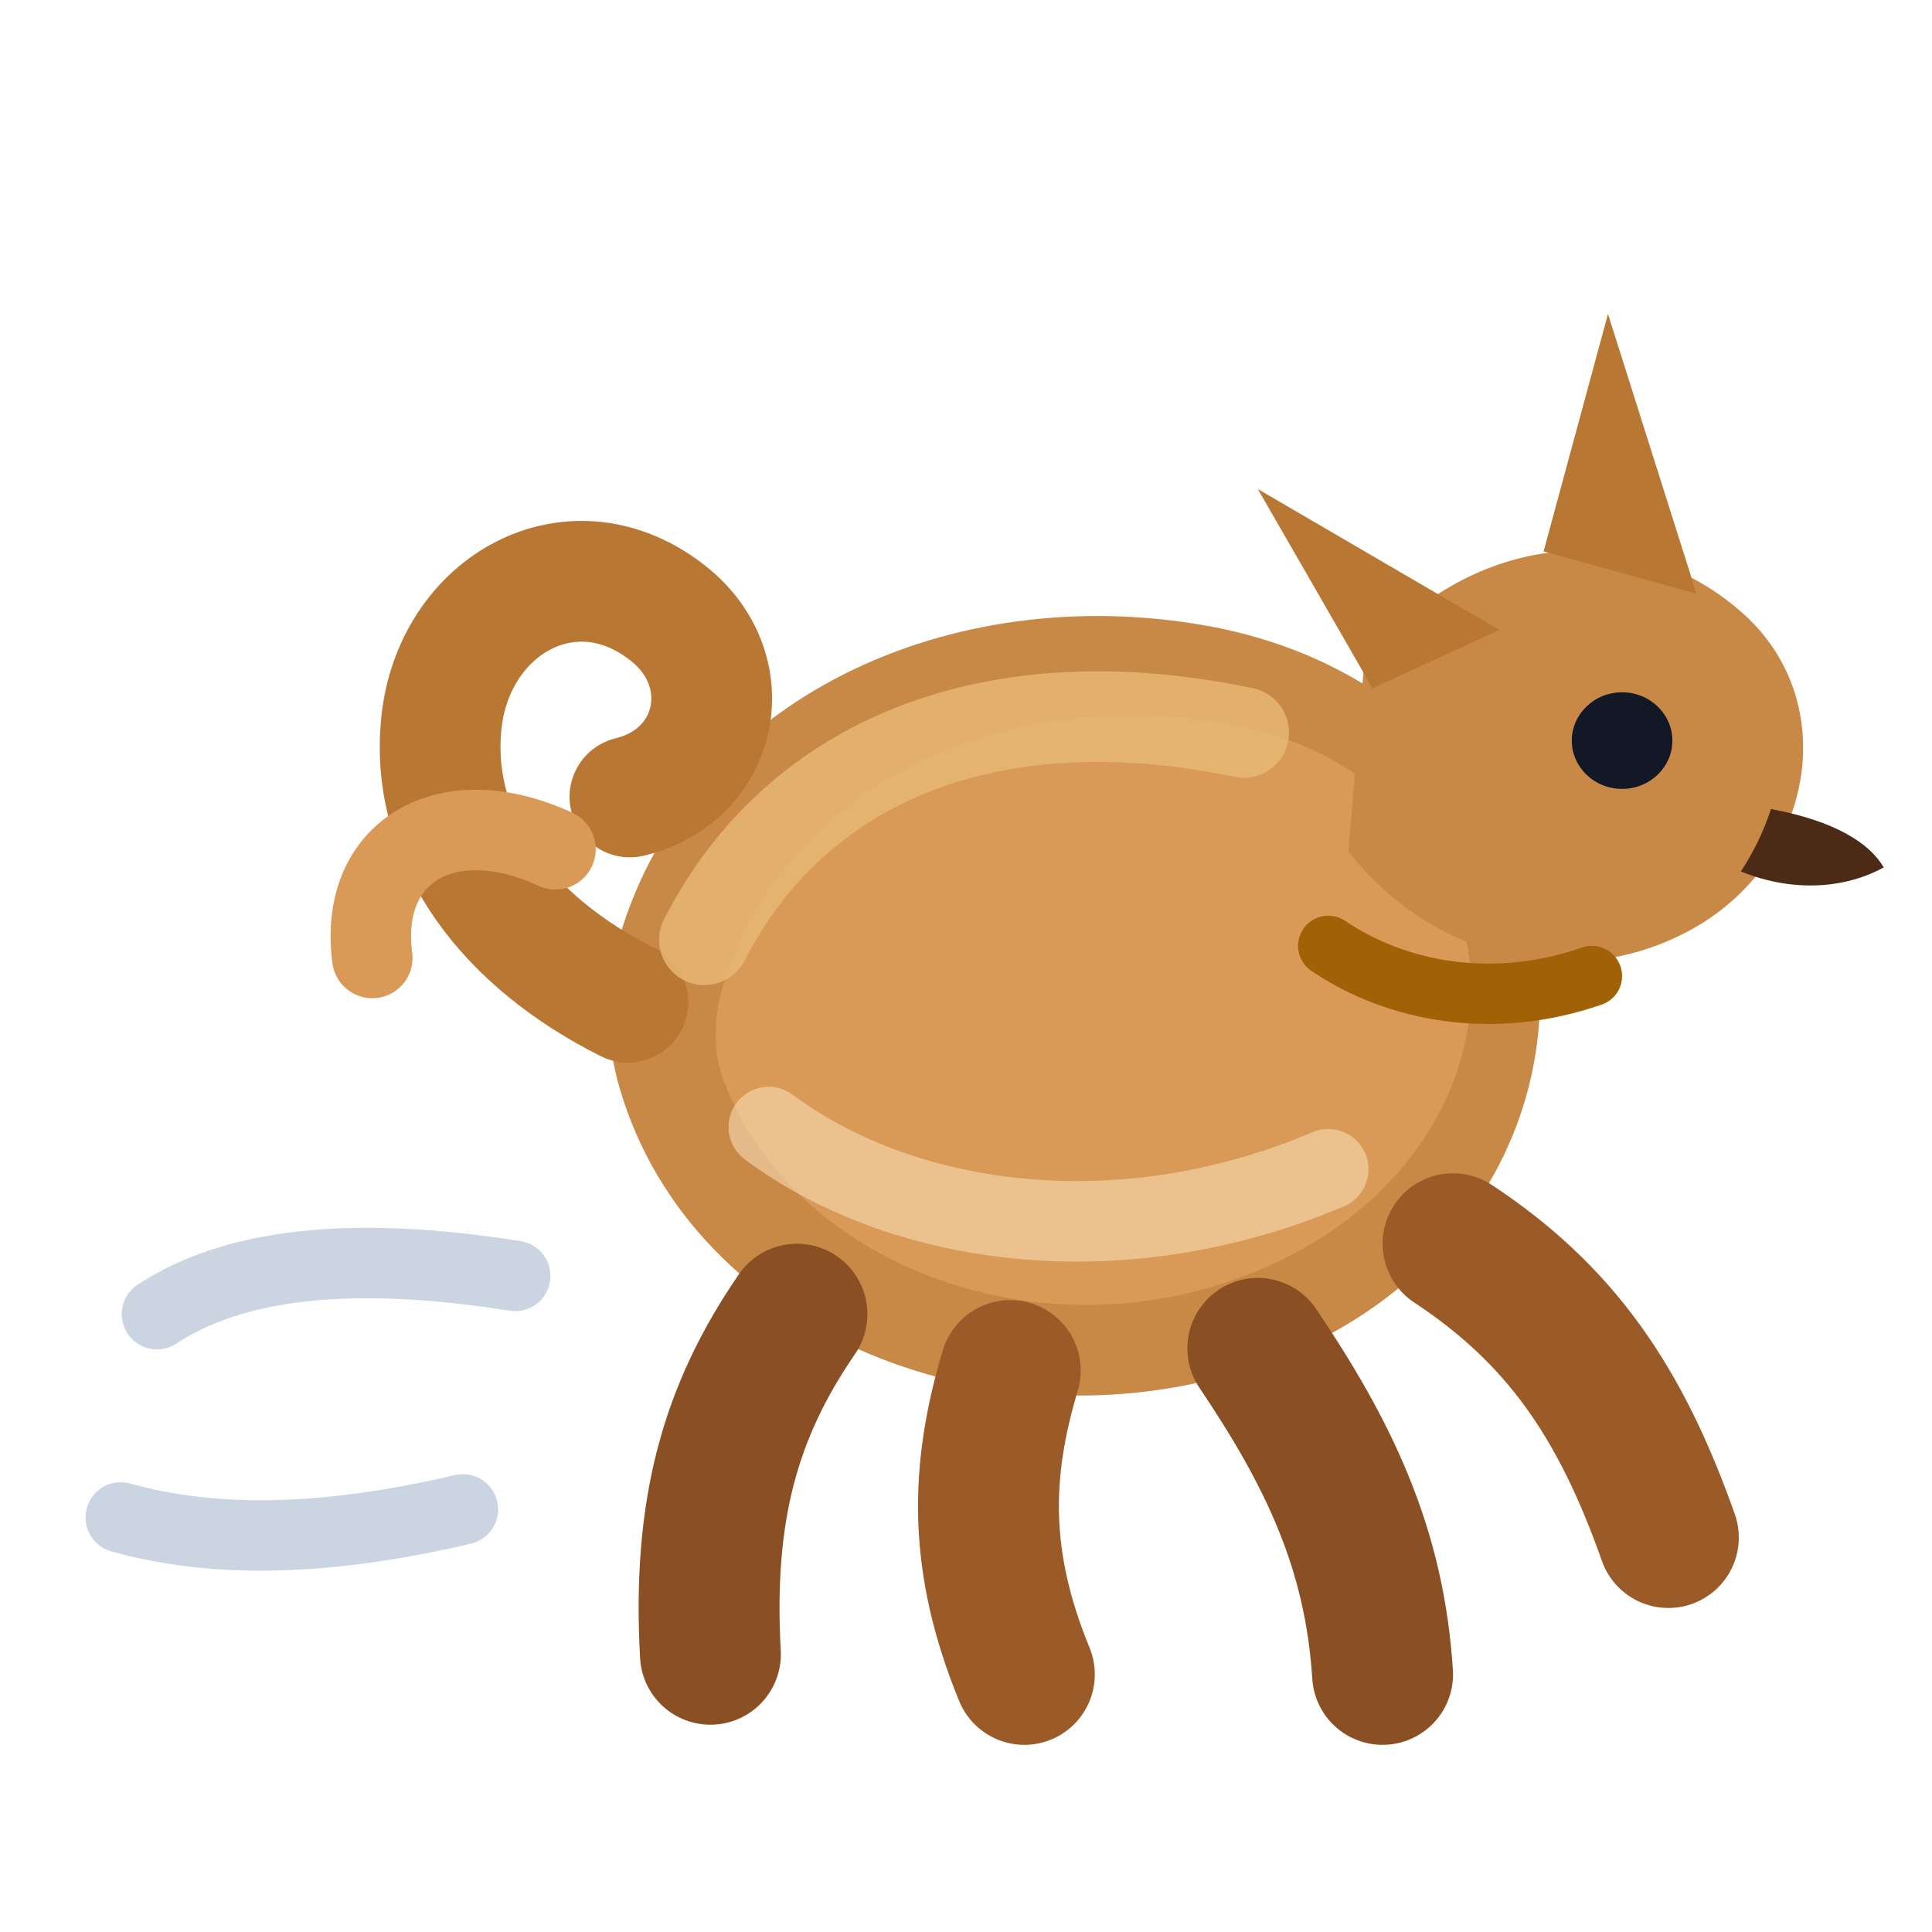
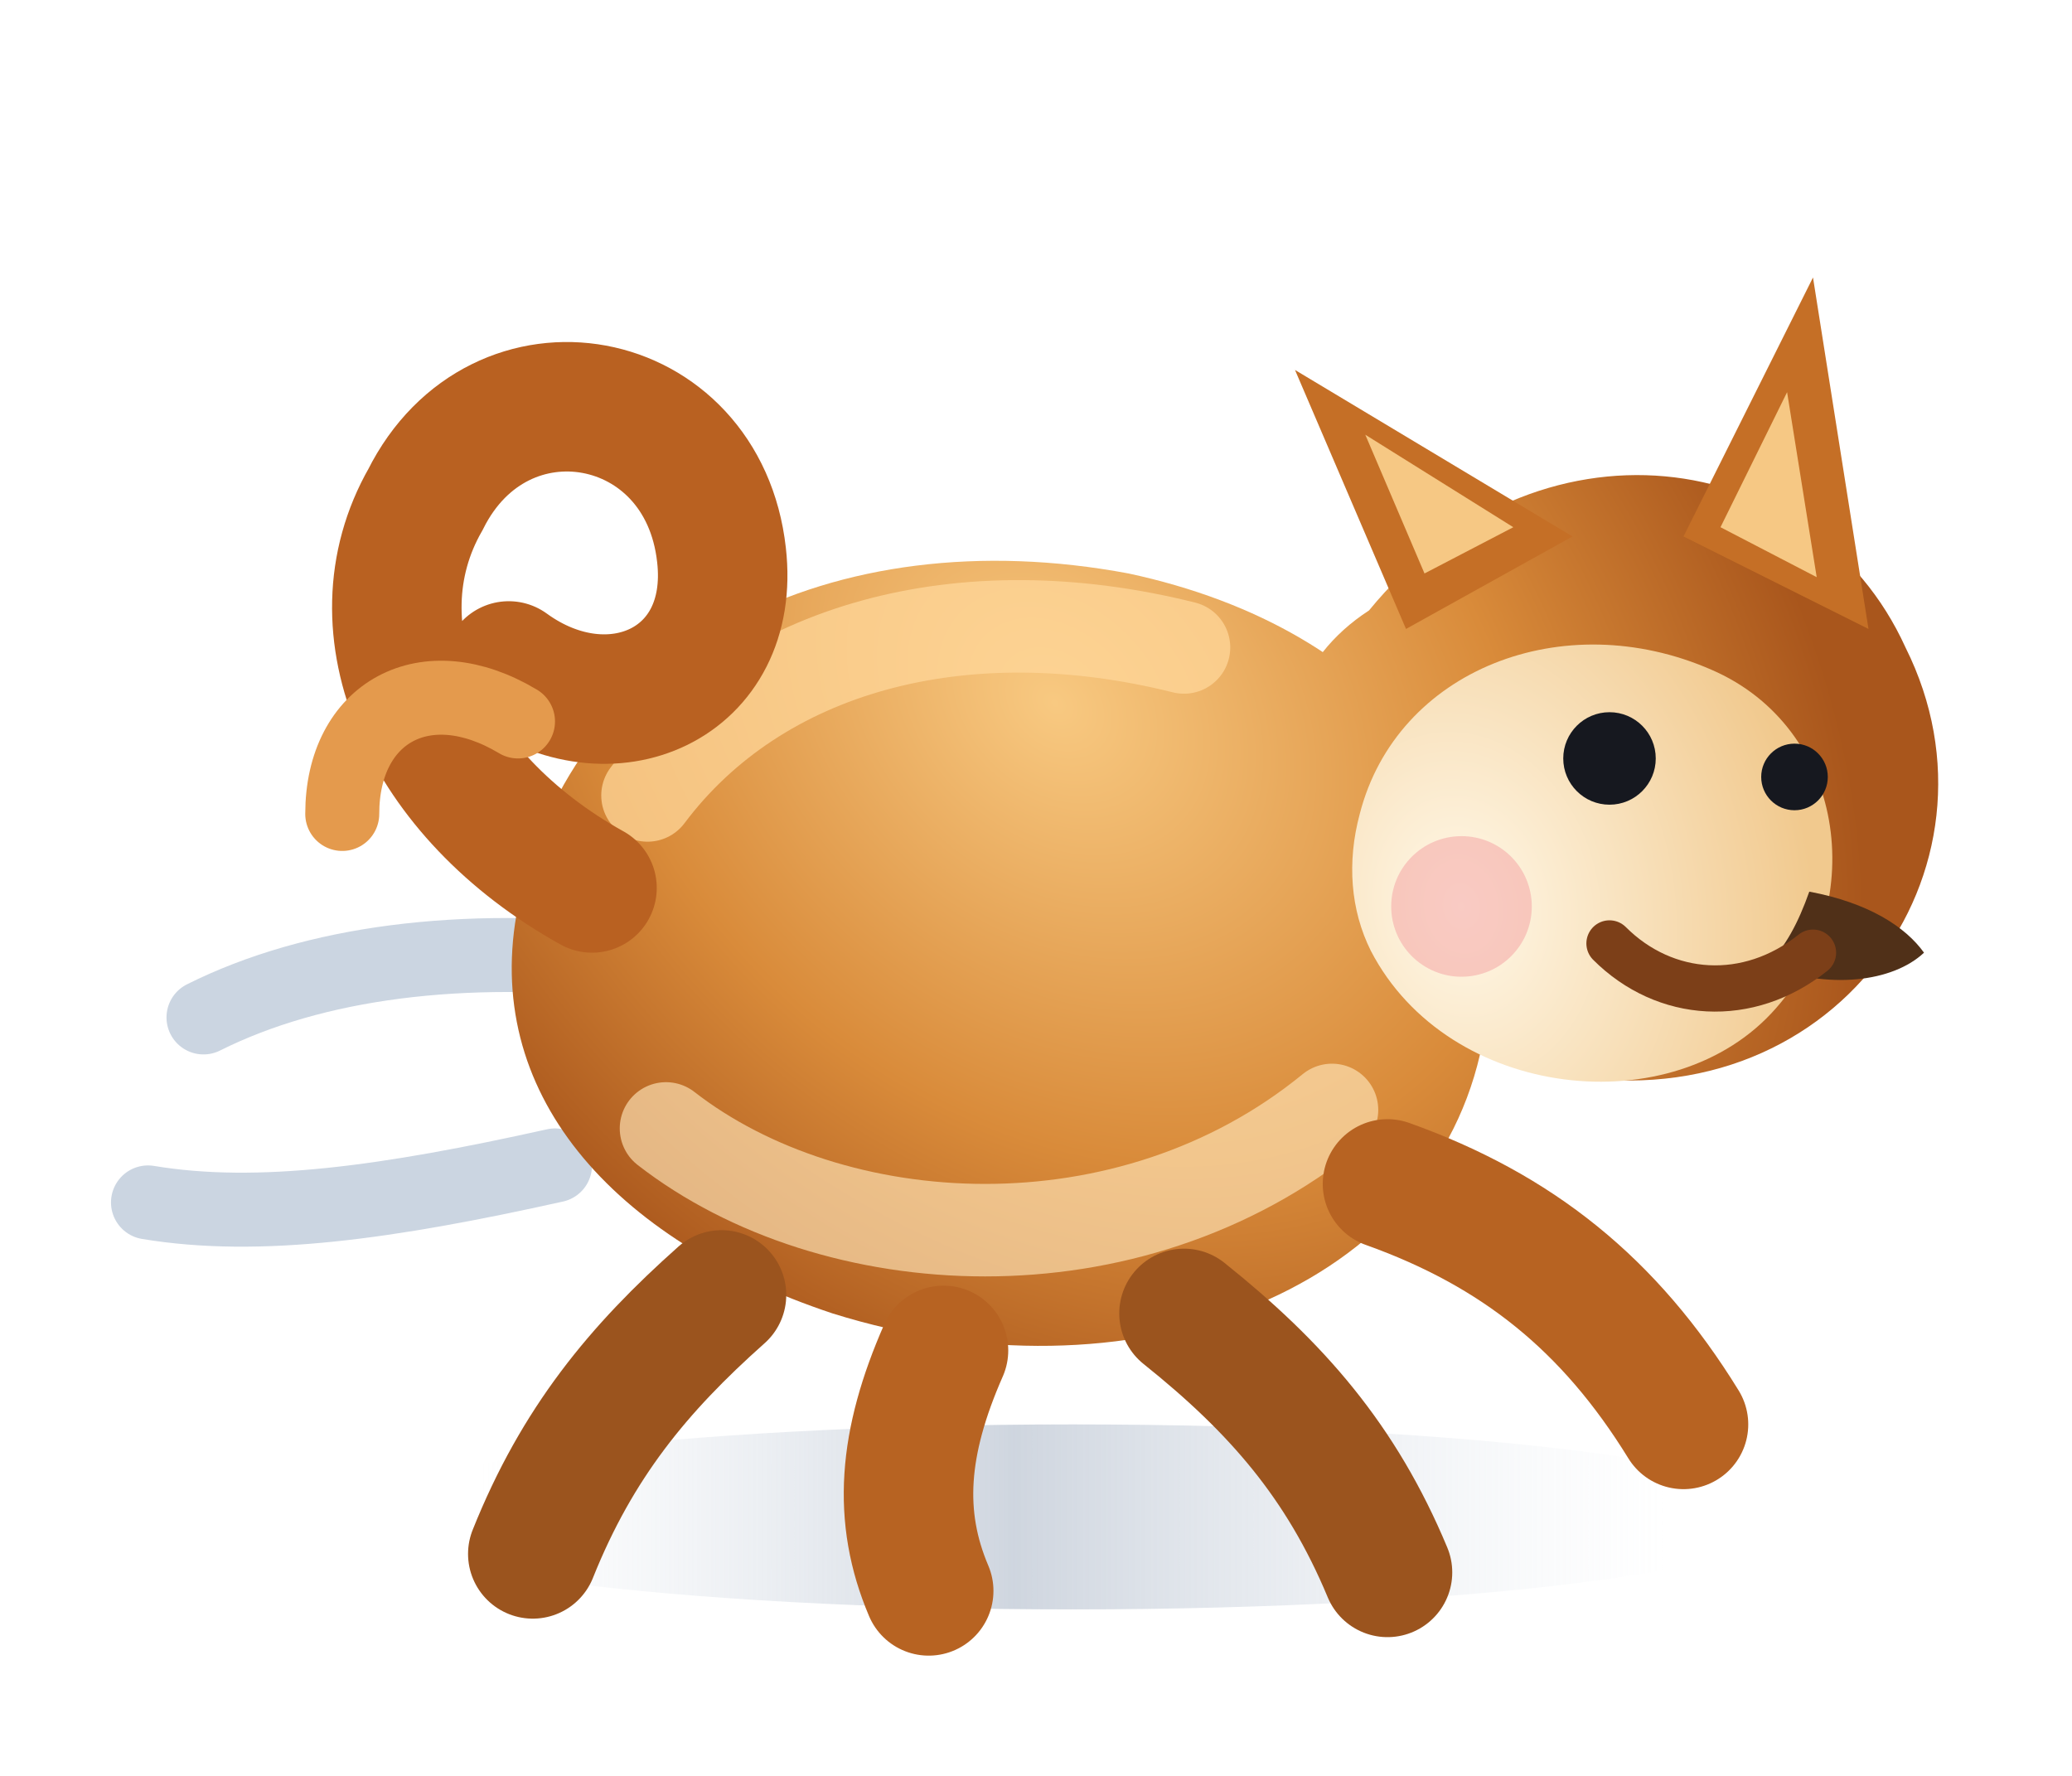
- <svg xmlns="http://www.w3.org/2000/svg" width="96" height="96" viewBox="0 0 96 96" fill="none" role="img" aria-label="오른쪽을 향한 갈색 강아지">
-   <path d="M30.8 46.5C34.3 34.7 47.2 28.8 60 31.1C68.8 32.7 74.7 38.5 76.2 46.1C77.9 55.1 72.8 64.2 62.7 67.8C49.7 72.4 34.4 66.4 30.8 54.1C30.1 51.8 30.1 49.1 30.8 46.5Z" fill="#C88946" />
-   <path d="M36.2 48.2C39.4 39.1 49.4 34.3 60.1 35.8C66.7 36.7 71.3 40.6 72.7 46C74.4 52.6 70.5 60 62.1 63.3C51.4 67.5 39.4 62.7 36 53.8C35.3 52.1 35.5 49.9 36.2 48.2Z" fill="#D99A57" />
-   <path d="M67.8 32.8C72.9 26.6 80.9 25.6 86.4 30.3C91.5 34.6 90.3 42.6 84.2 46.1C78.4 49.4 71.2 47.7 67 42.3L67.8 32.8Z" fill="#C88946" />
-   <path d="M76.7 27.4L79.9 15.6L84.3 29.5L76.7 27.4Z" fill="#B97734" />
-   <path d="M68.2 34.2L62.5 24.3L74.5 31.3L68.2 34.2Z" fill="#B97734" />
-   <path d="M80.6 34.4C82 34.4 83.1 35.5 83.1 36.8C83.1 38.1 82 39.2 80.6 39.2C79.2 39.2 78.1 38.1 78.1 36.8C78.1 35.5 79.2 34.4 80.6 34.4Z" fill="#121826" />
-   <path d="M88 40.2C91.2 40.8 92.9 41.9 93.6 43.1C91.8 44.1 89.2 44.4 86.5 43.3C87.1 42.4 87.6 41.4 88 40.2Z" fill="#4B2A16" />
-   <path d="M66 47C69.4 49.3 74.2 50.2 79.1 48.5" stroke="#A16207" stroke-width="3" stroke-linecap="round" />
-   <path d="M39.6 65.3C36.3 70.1 34.9 75 35.3 82.2" stroke="#8A4F22" stroke-width="7" stroke-linecap="round" />
-   <path d="M50.2 68.1C48.7 73.1 48.6 77.6 50.9 83.2" stroke="#9A5B28" stroke-width="7" stroke-linecap="round" />
-   <path d="M62.5 67C66 72.2 68.3 76.9 68.7 83.2" stroke="#8A4F22" stroke-width="7" stroke-linecap="round" />
-   <path d="M72.2 61.8C77.5 65.3 80.5 69.6 82.9 76.4" stroke="#9A5B28" stroke-width="7" stroke-linecap="round" />
-   <path d="M31.2 49.8C25.2 46.8 21.5 41.9 21.9 36.3C22.3 30.2 28.3 26.7 33.1 30.4C36.8 33.2 35.8 38.5 31.3 39.6" stroke="#B97734" stroke-width="6" stroke-linecap="round" />
-   <path d="M27.6 42.2C22.2 39.7 17.8 42.3 18.5 47.6" stroke="#D99A57" stroke-width="4" stroke-linecap="round" />
-   <path d="M35 46.7C39.6 37.7 49.4 33.8 61.8 36.4" stroke="#E9B977" stroke-width="4.5" stroke-linecap="round" opacity="0.8" />
-   <path d="M38.2 56C44.6 60.8 55.4 62.6 66 58.1" stroke="#F6D9B0" stroke-width="4" stroke-linecap="round" opacity="0.62" />
-   <path d="M23 75C16.2 76.6 10.6 76.7 6 75.4" stroke="#CBD5E1" stroke-width="3.5" stroke-linecap="round" />
-   <path d="M25.6 63.4C17.4 62.1 11.6 62.8 7.8 65.3" stroke="#CBD5E1" stroke-width="3.5" stroke-linecap="round" />
+ <svg xmlns="http://www.w3.org/2000/svg" width="112" height="96" viewBox="0 0 112 96" fill="none" role="img" aria-label="오른쪽으로 달리는 귀여운 시바견">
+   <defs>
+     <radialGradient id="fur" cx="0" cy="0" r="1" gradientUnits="userSpaceOnUse" gradientTransform="translate(57 38) rotate(43) scale(49 37)">
+       <stop stop-color="#F8C981" />
+       <stop offset="0.58" stop-color="#D98B3A" />
+       <stop offset="1" stop-color="#A9561C" />
+     </radialGradient>
+     <radialGradient id="cream" cx="0" cy="0" r="1" gradientUnits="userSpaceOnUse" gradientTransform="translate(79 49) rotate(80) scale(24 19)">
+       <stop stop-color="#FFF8E8" />
+       <stop offset="1" stop-color="#F1C98E" />
+     </radialGradient>
+     <linearGradient id="shadow" x1="26" y1="80" x2="90" y2="80" gradientUnits="userSpaceOnUse">
+       <stop stop-color="#CBD5E1" stop-opacity="0" />
+       <stop offset="0.45" stop-color="#94A3B8" stop-opacity="0.45" />
+       <stop offset="1" stop-color="#CBD5E1" stop-opacity="0" />
+     </linearGradient>
+   </defs>
+   <ellipse cx="58" cy="82" rx="39" ry="5" fill="url(#shadow)" />
+   <path d="M30 63C21 65 14 66 8 65" stroke="#CBD5E1" stroke-width="4" stroke-linecap="round" />
+   <path d="M34 52C25 51 17 52 11 55" stroke="#CBD5E1" stroke-width="4" stroke-linecap="round" />
+   <path d="M28 49C31 35 45 28 61 31C75 34 83 44 80 57C77 70 61 76 45 71C33 67 26 59 28 49Z" fill="url(#fur)" />
+   <path d="M35 43C41 35 52 32 64 35" stroke="#FFD79A" stroke-width="5" stroke-linecap="round" opacity="0.75" />
+   <path d="M36 61C45 68 61 69 72 60" stroke="#FFE5B8" stroke-width="5" stroke-linecap="round" opacity="0.65" />
+   <path d="M74 33C83 22 98 24 103 35C109 47 99 61 84 58C74 56 67 47 70 38C70.7 36 72 34.3 74 33Z" fill="url(#fur)" />
+   <path d="M76 34L70 20L85 29L76 34Z" fill="#C56F26" />
+   <path d="M91 29L98 15L101 34L91 29Z" fill="#C56F26" />
+   <path d="M77 31L73.8 23.5L81.8 28.5L77 31Z" fill="#F6C884" />
+   <path d="M93 28.5L96.6 21.2L98.2 31.2L93 28.5Z" fill="#F6C884" />
+   <path d="M73.5 44C75.5 36.2 84.5 32.7 92.5 36.2C99.7 39.3 101.1 48.7 96 54.5C90.5 60.8 78.3 59.5 74.1 51.4C73 49.2 72.8 46.6 73.5 44Z" fill="url(#cream)" />
+   <circle cx="87" cy="41" r="2.5" fill="#16181F" />
+   <circle cx="97" cy="42" r="1.8" fill="#16181F" />
+   <path d="M97.8 48.2C101 48.8 103 50.1 104 51.5C102.3 53.1 98.8 53.5 95.5 52.2C96.5 51.2 97.2 49.9 97.8 48.2Z" fill="#503018" />
+   <path d="M87 51C90 54 94.5 54.3 98 51.5" stroke="#7C3F18" stroke-width="2.5" stroke-linecap="round" />
+   <circle cx="79" cy="49" r="3.8" fill="#F4A6A6" opacity="0.55" />
+   <path d="M32 48C23 43 19 34 23 27C27 19 38 21 39 30C39.8 37 33 40 27.5 36" stroke="#B96121" stroke-width="7" stroke-linecap="round" />
+   <path d="M28 39C23 36 18.5 38.5 18.5 44" stroke="#E49A4D" stroke-width="4" stroke-linecap="round" />
+   <path d="M39 70C34.5 74 31.2 78 28.8 84" stroke="#9B541E" stroke-width="7" stroke-linecap="round" />
+   <path d="M51 73C48.8 78 48.5 82 50.2 86" stroke="#B76322" stroke-width="7" stroke-linecap="round" />
+   <path d="M64 71C69 75 72.5 79 75 85" stroke="#9B541E" stroke-width="7" stroke-linecap="round" />
+   <path d="M75 64C82 66.5 87 70.5 91 77" stroke="#B76322" stroke-width="7" stroke-linecap="round" />
</svg>
